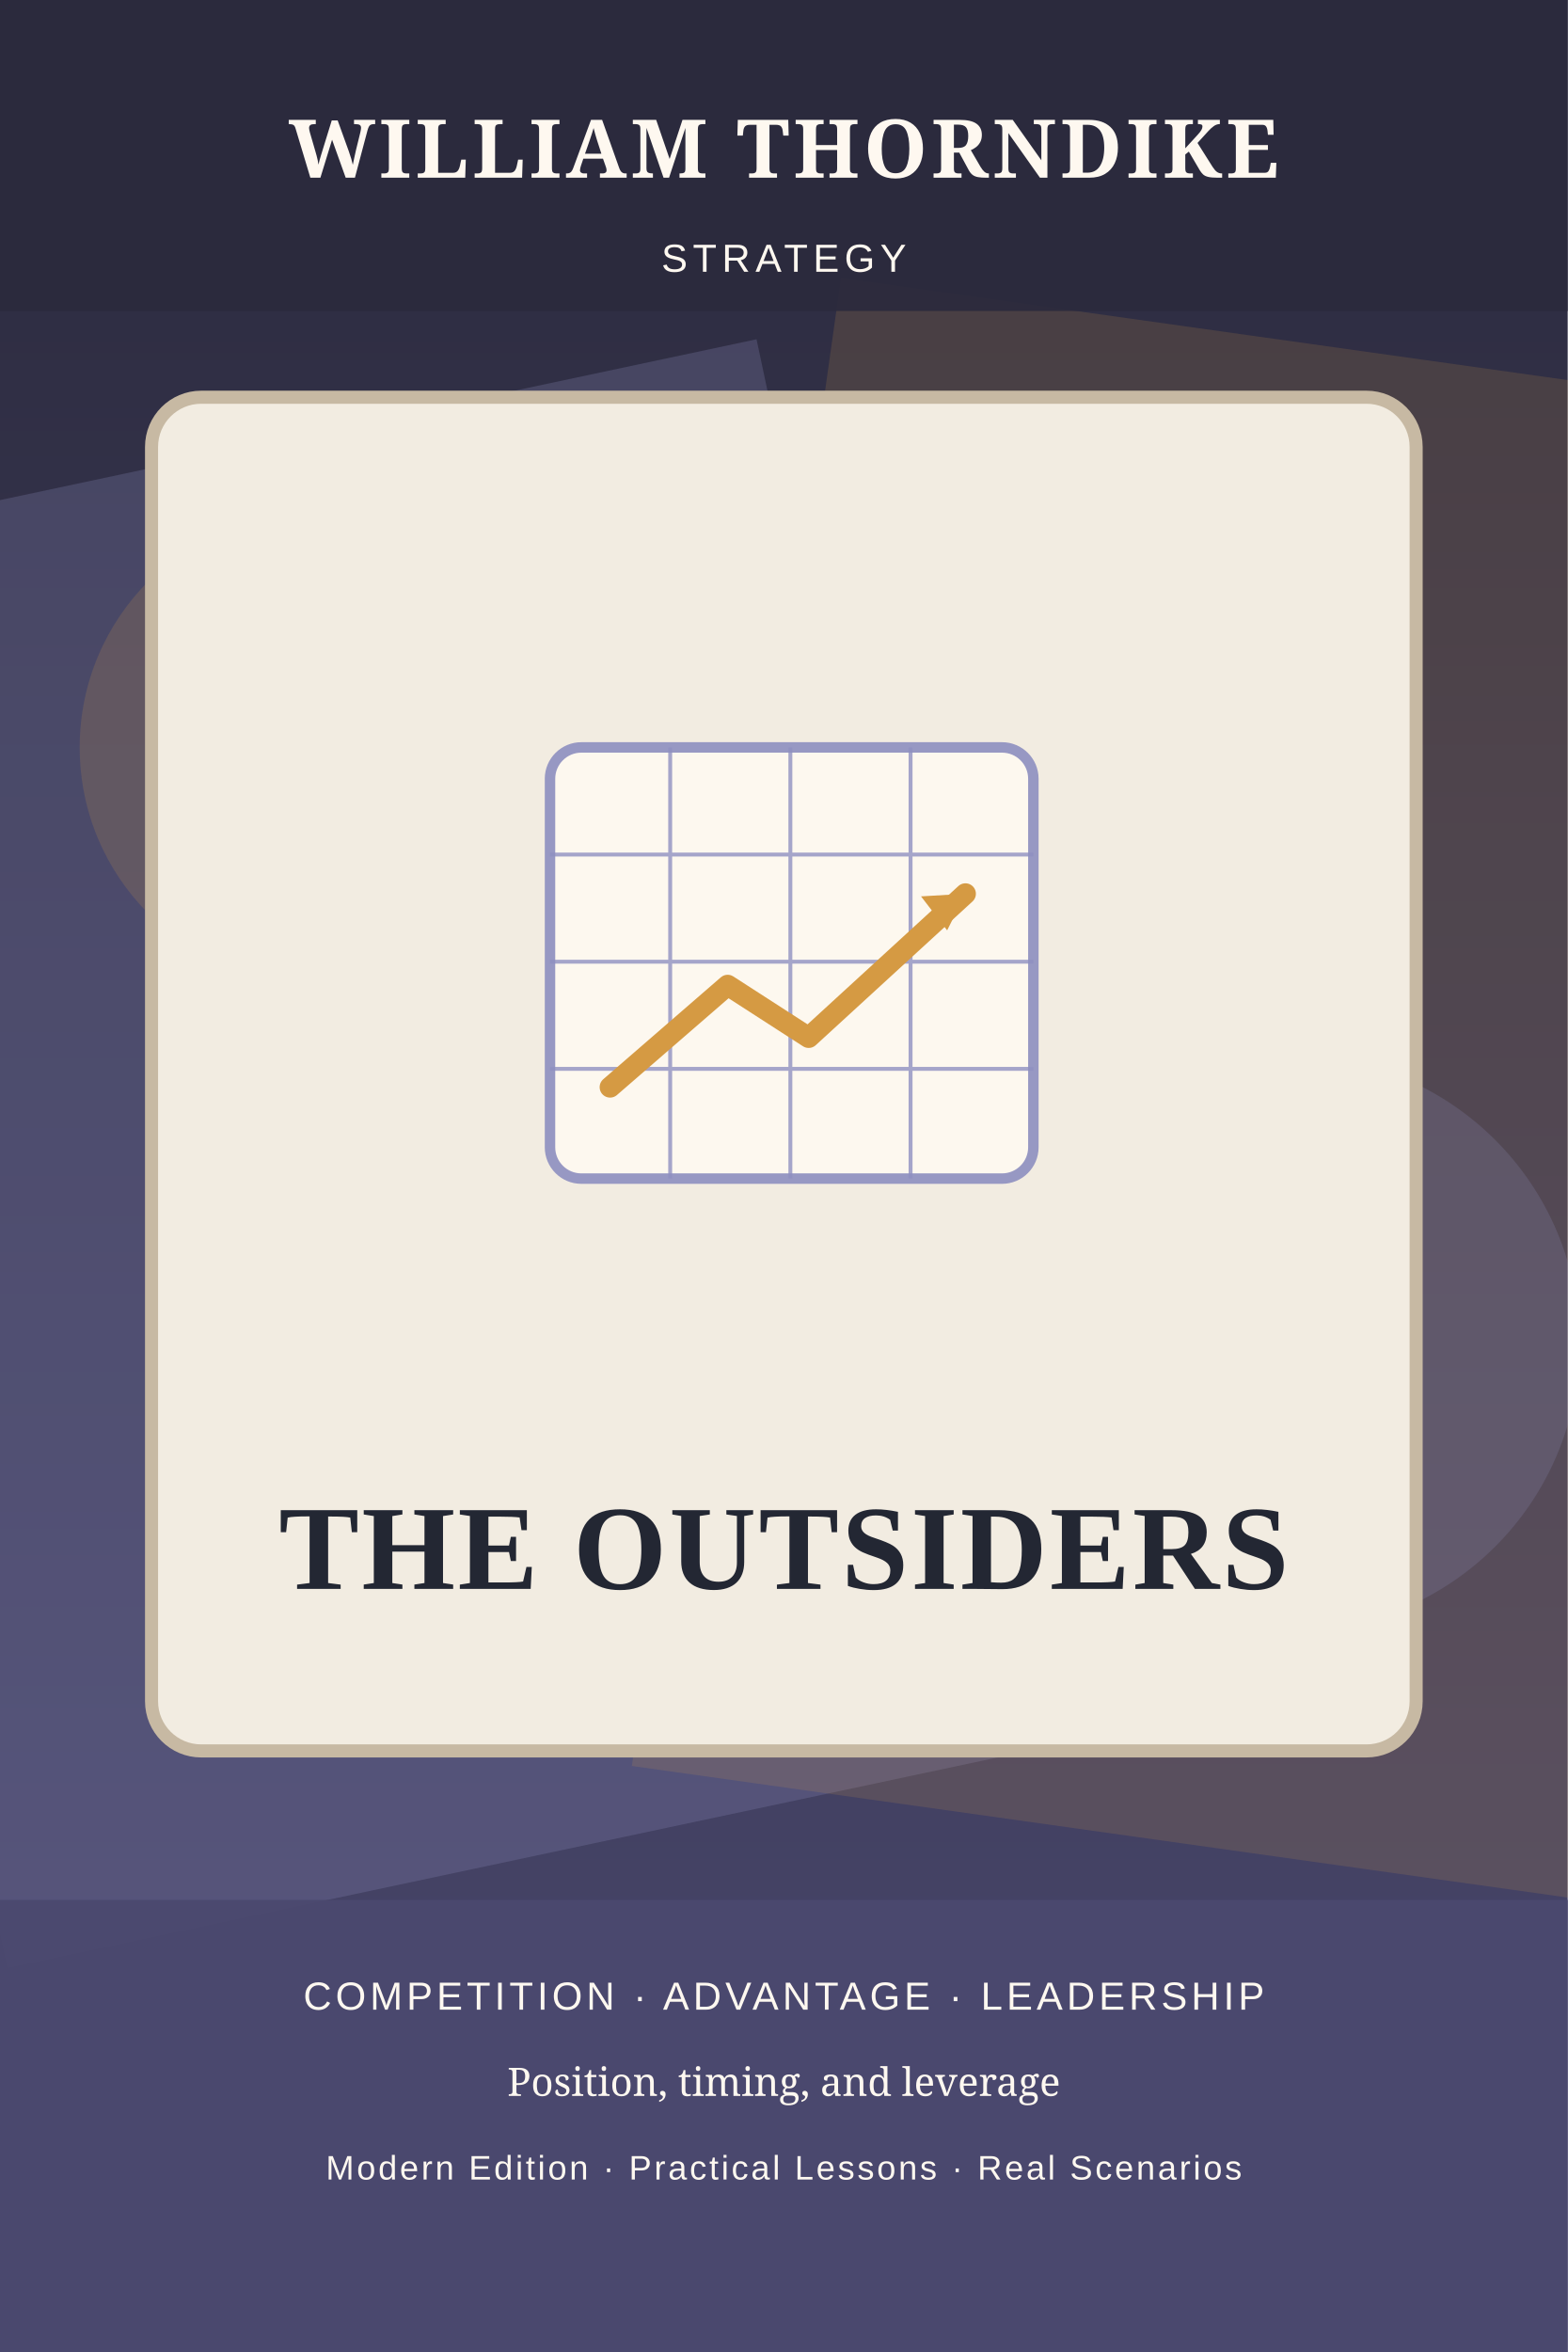
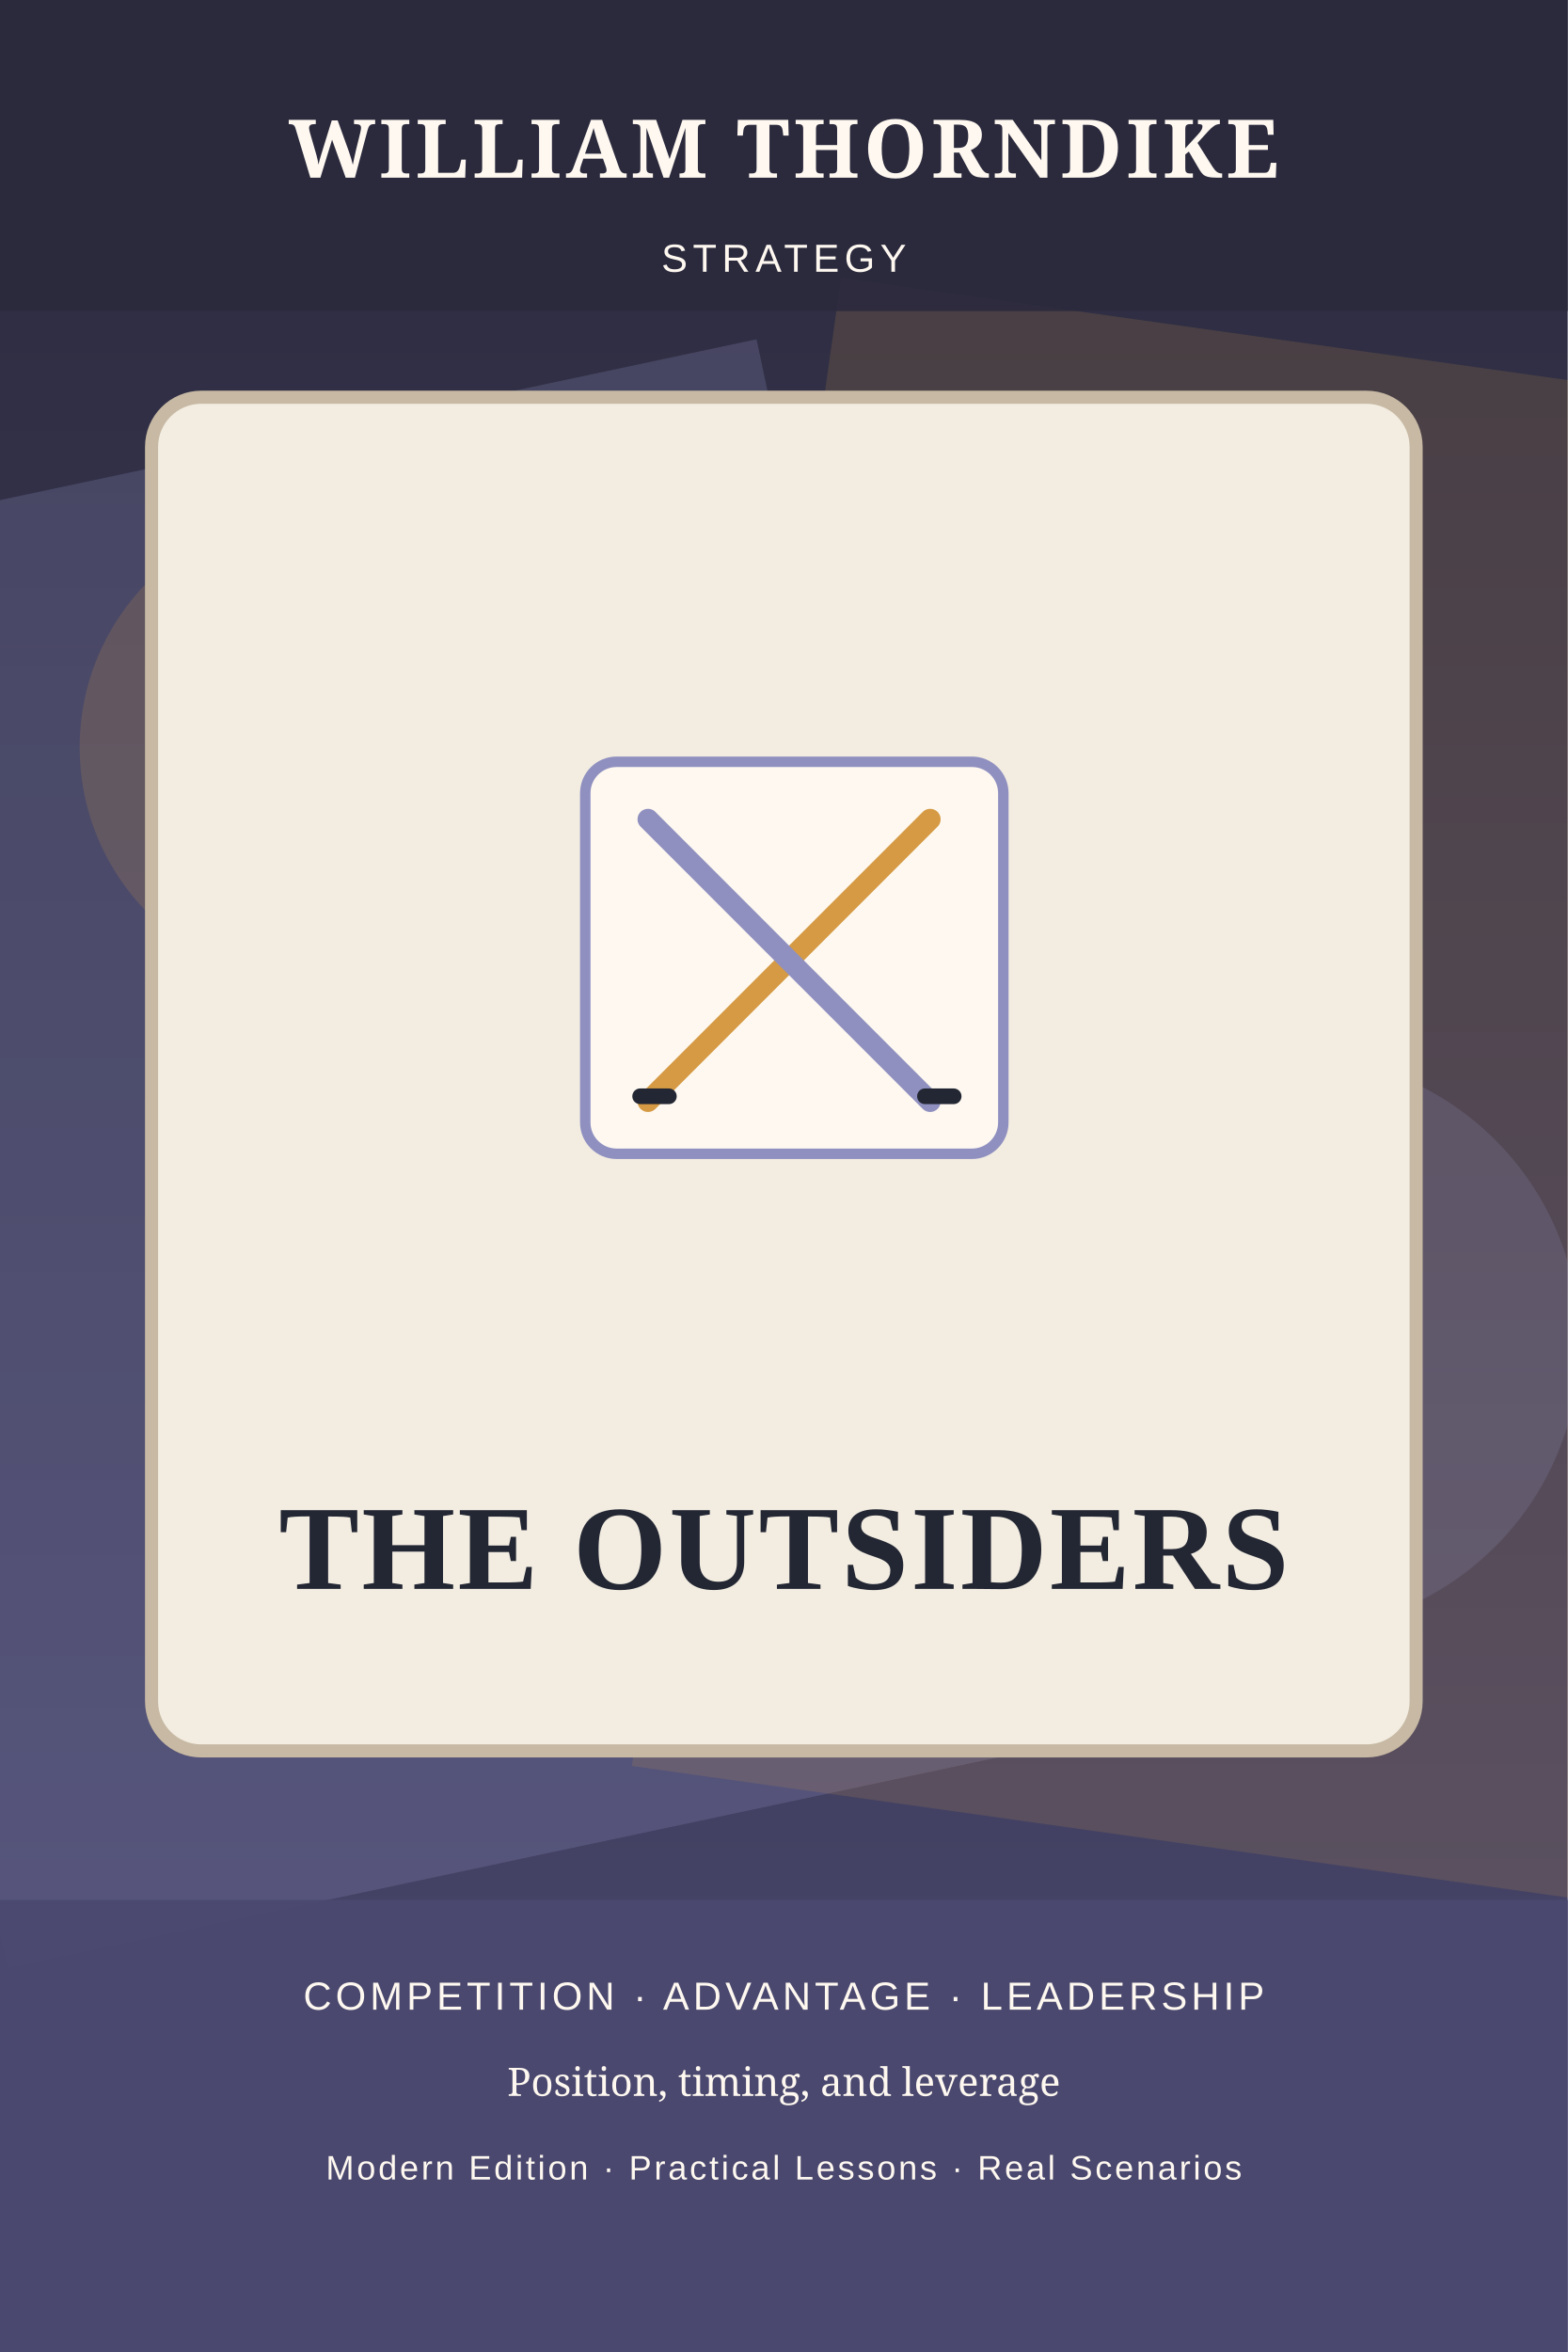
<svg xmlns="http://www.w3.org/2000/svg" width="1200" height="1800" viewBox="0 0 1200 1800" fill="none" role="img" aria-labelledby="title desc">
  <defs>
    <linearGradient id="g1497439850" x1="0" y1="0" x2="0" y2="1800" gradientUnits="userSpaceOnUse">
      <stop offset="0%" stop-color="#2B2A3D" />
      <stop offset="100%" stop-color="#4A486E" />
    </linearGradient>
  </defs>
  <rect width="1200" height="1800" fill="url(#g1497439850)" />
  <rect x="-120" y="310" width="820" height="1100" transform="rotate(-12 400 860)" fill="#8F90C0" opacity="0.24" />
  <rect x="560" y="260" width="760" height="1150" transform="rotate(8 940 835)" fill="#D59A43" opacity="0.16" />
  <circle cx="241" cy="572" r="180" fill="#D59A43" opacity="0.17" />
  <circle cx="989" cy="1028" r="220" fill="#8F90C0" opacity="0.2" />
  <rect x="116" y="304" width="968" height="1036" rx="38" fill="#F2ECE1" stroke="#C7B9A3" stroke-width="10" />
-   <g transform="translate(421 572)">
-     <rect x="0" y="0" width="370" height="330" rx="24" fill="#FEF8F0" opacity="0.92" stroke="#8F90C0" stroke-width="8" />
-     <g stroke="#8F90C0" stroke-width="3" opacity="0.8">
-       <line x1="92" y1="0" x2="92" y2="330" />
-       <line x1="184" y1="0" x2="184" y2="330" />
-       <line x1="276" y1="0" x2="276" y2="330" />
-       <line x1="0" y1="82" x2="370" y2="82" />
-       <line x1="0" y1="164" x2="370" y2="164" />
-       <line x1="0" y1="246" x2="370" y2="246" />
-     </g>
-     <path d="M46 260 L136 182 L198 222 L318 112" stroke="#D59A43" stroke-width="16" stroke-linecap="round" stroke-linejoin="round" />
-     <polygon points="318,112 284,114 304,140" fill="#D59A43" />
+   <g transform="translate(410 555)">
+     <rect x="38" y="28" width="320" height="300" rx="24" fill="#FEF8F0" stroke="#8F90C0" stroke-width="8" />
+     <path d="M86 288 L302 72" stroke="#D59A43" stroke-width="16" stroke-linecap="round" />
+     <path d="M302 288 L86 72" stroke="#8F90C0" stroke-width="16" stroke-linecap="round" />
+     <rect x="74" y="278" width="34" height="12" rx="6" fill="#232733" />
+     <rect x="292" y="278" width="34" height="12" rx="6" fill="#232733" />
  </g>
  <rect x="0" y="0" width="1200" height="238" fill="#2B2A3D" opacity="0.93" />
  <rect x="0" y="1454" width="1200" height="346" fill="#4A486E" opacity="0.95" />
  <text x="600" y="136" text-anchor="middle" fill="#FEF8F0" font-family="Georgia, serif" font-size="62" font-weight="700" letter-spacing="3">WILLIAM THORNDIKE</text>
  <text x="600" y="208" text-anchor="middle" fill="#FEF8F0" font-family="'Trebuchet MS', Arial, sans-serif" font-size="30" letter-spacing="4">STRATEGY</text>
  <text x="600" y="1216" text-anchor="middle" fill="#232733" font-family="Georgia, 'Times New Roman', serif" font-size="92" font-weight="700" letter-spacing="2">THE OUTSIDERS</text>
  <text x="600" y="1538" text-anchor="middle" fill="#FEF8F0" font-family="'Trebuchet MS', Arial, sans-serif" font-size="30" letter-spacing="3">COMPETITION  ·  ADVANTAGE  ·  LEADERSHIP</text>
  <text x="600" y="1604" text-anchor="middle" fill="#FEF8F0" font-family="Georgia, serif" font-size="30">Position, timing, and leverage</text>
  <text x="600" y="1668" text-anchor="middle" fill="#FEF8F0" font-family="'Trebuchet MS', Arial, sans-serif" font-size="26" letter-spacing="2">Modern Edition · Practical Lessons · Real Scenarios</text>
</svg>
